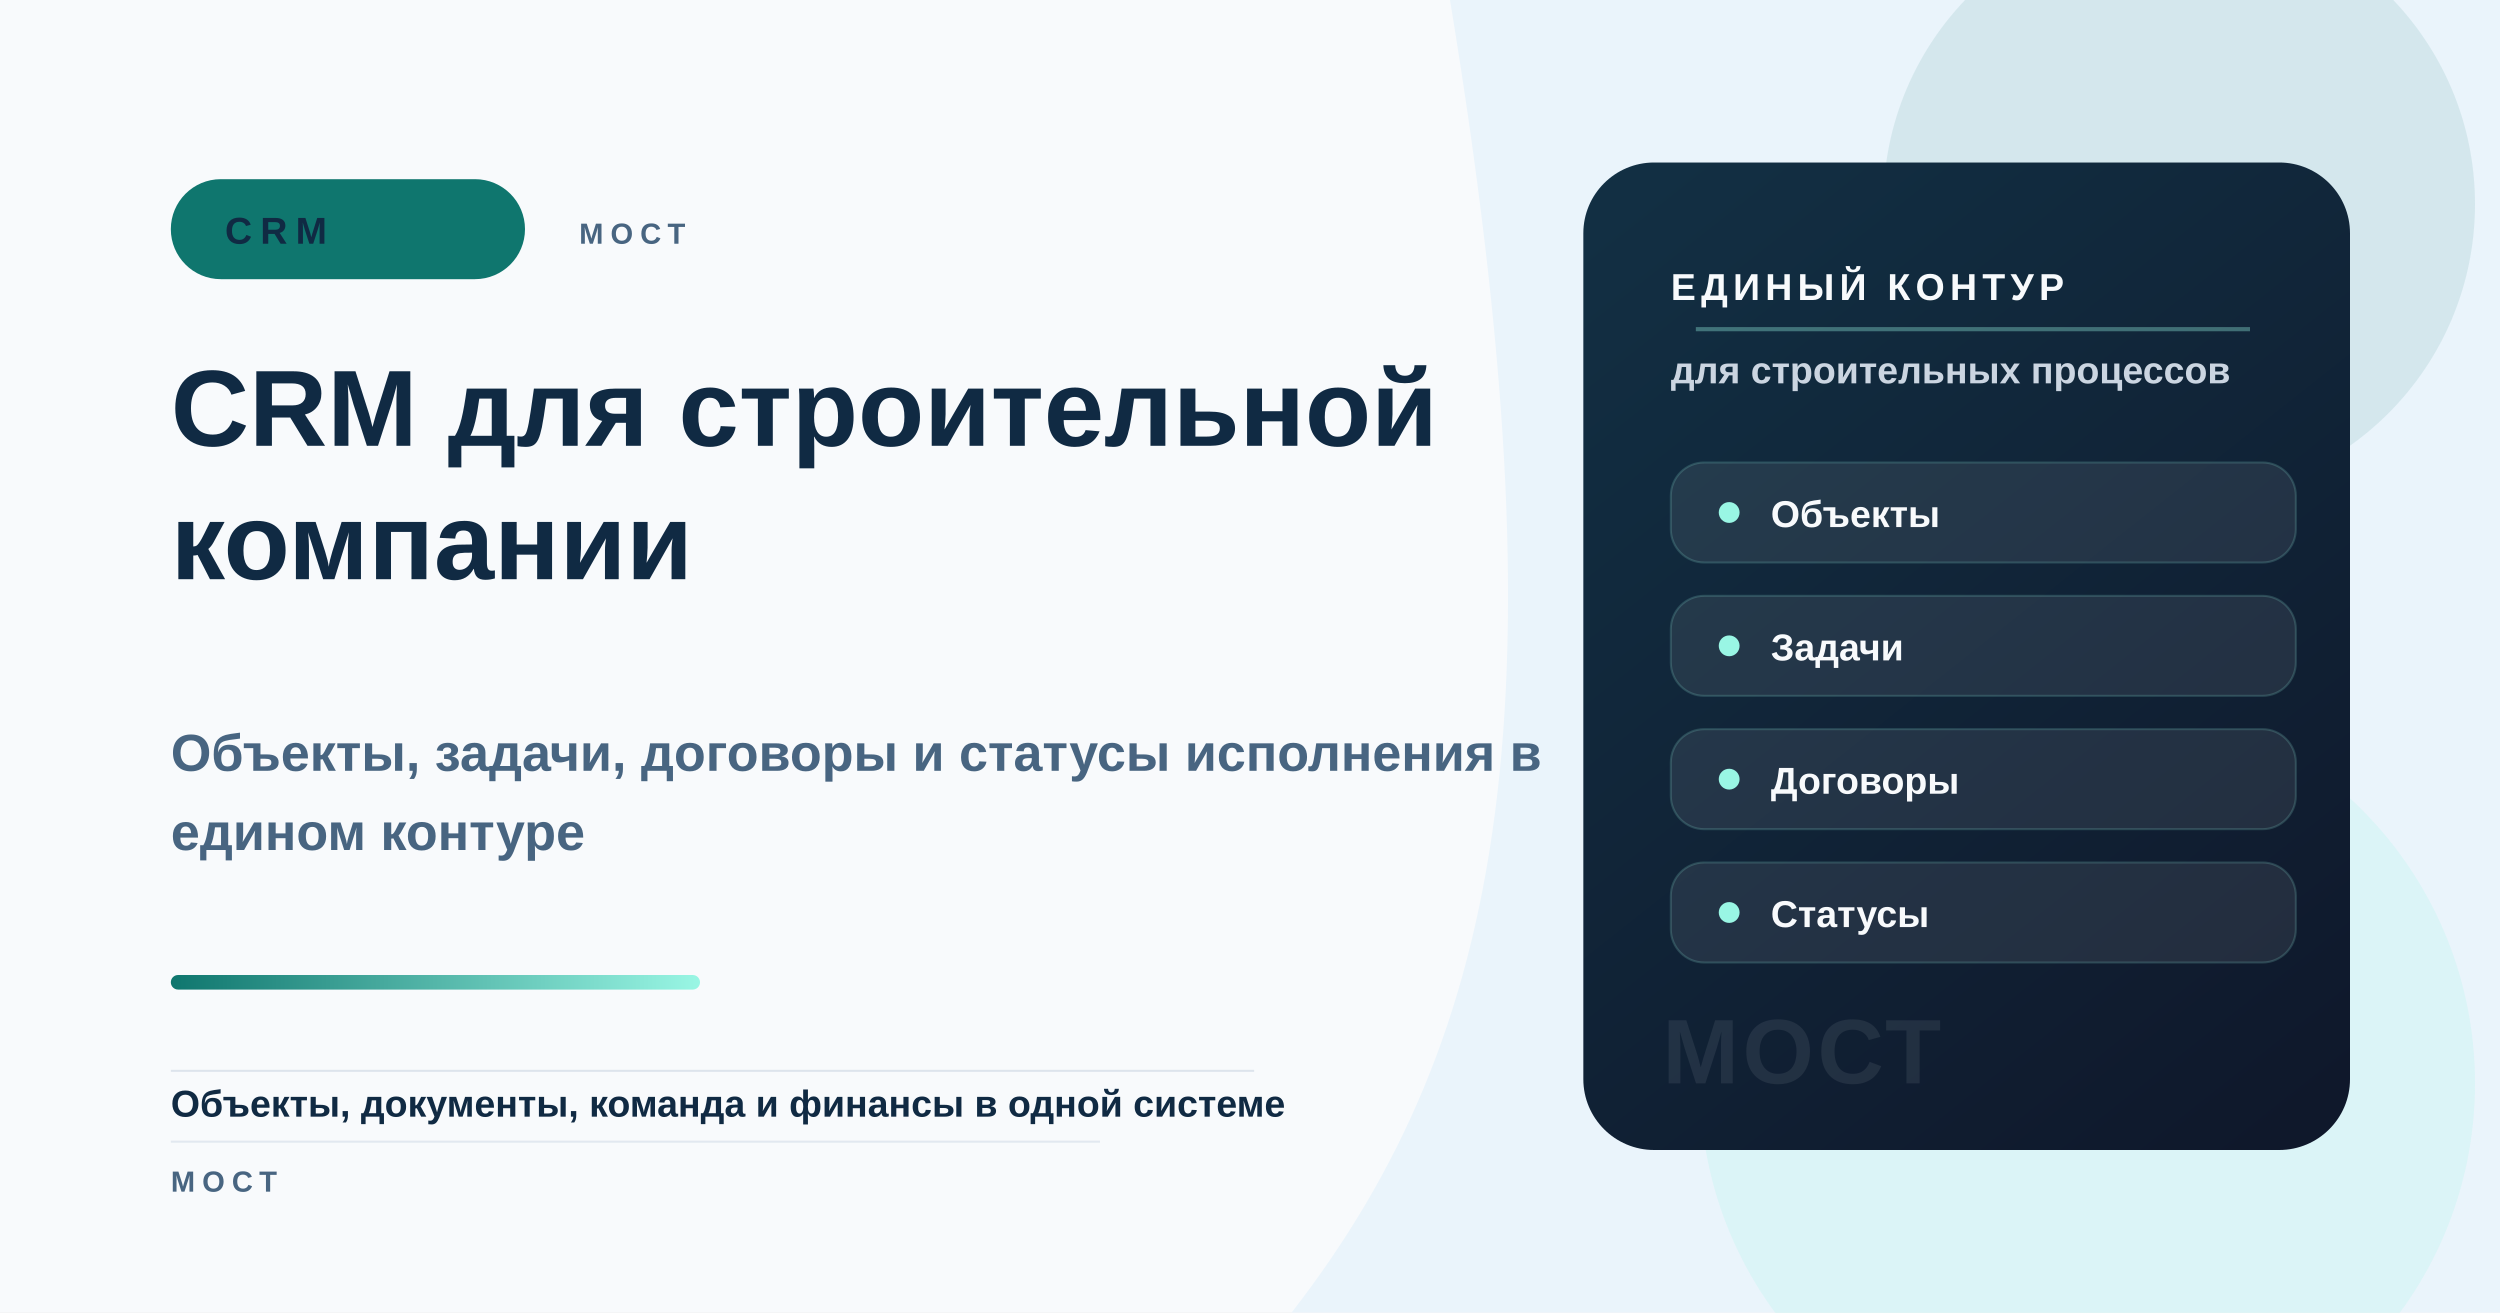
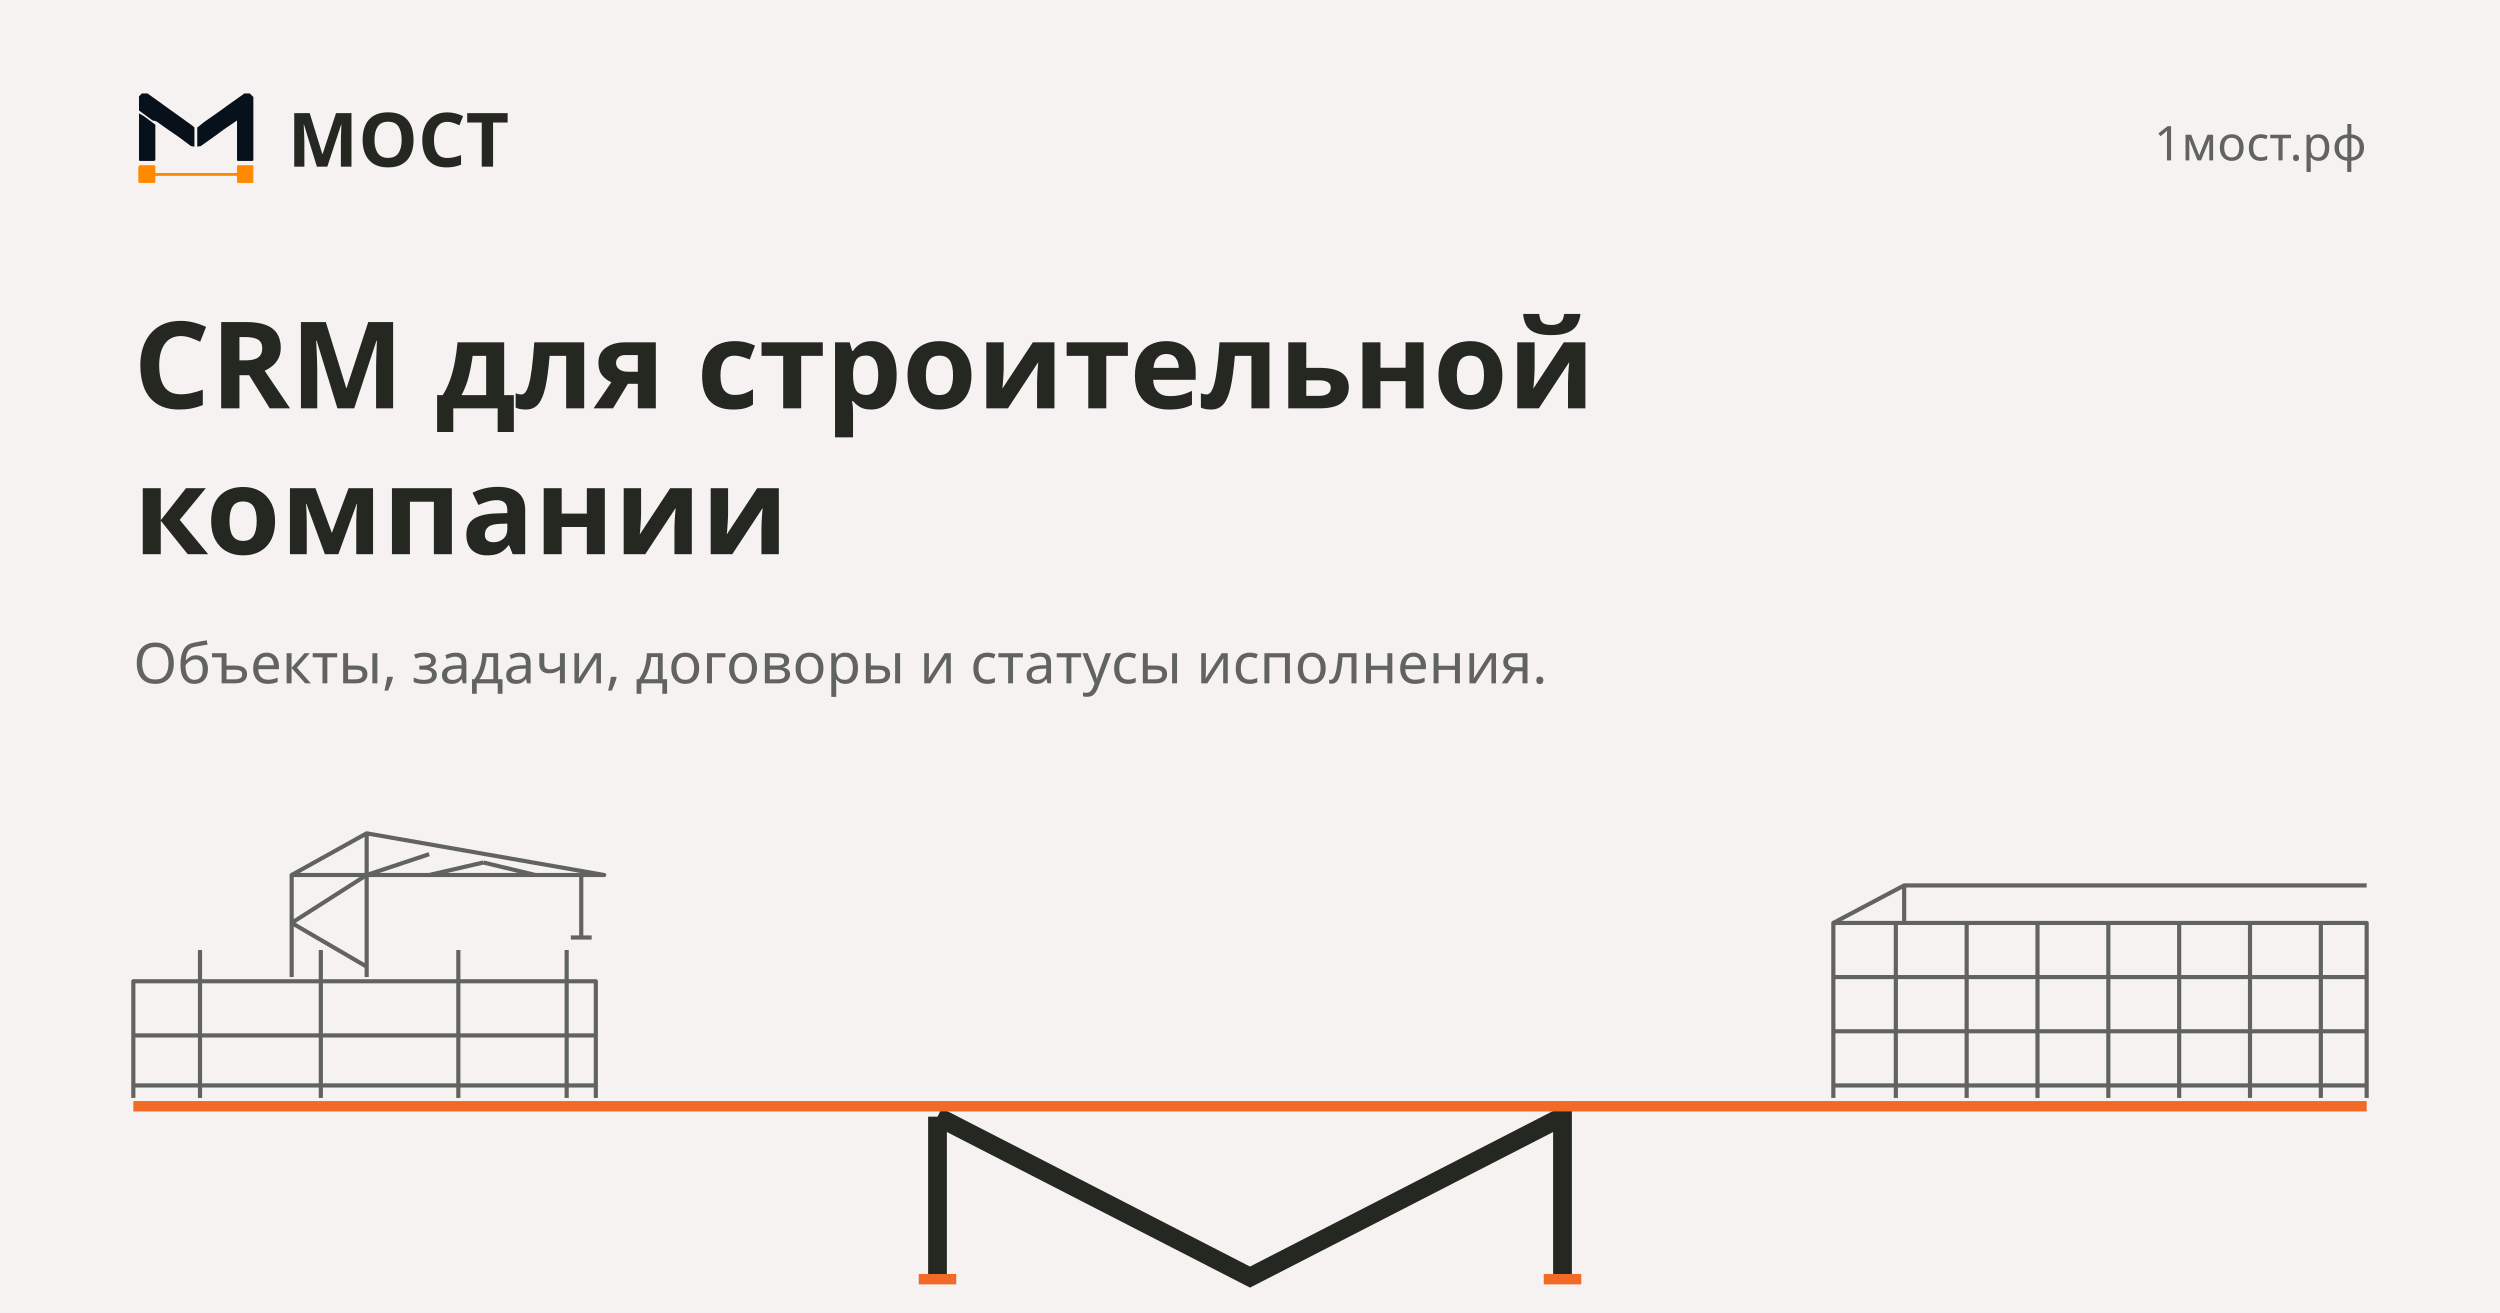
- <svg xmlns="http://www.w3.org/2000/svg" width="1200" height="630" viewBox="0 0 1200 630" fill="none">
-   <defs>
-     <linearGradient id="panel-construction-crm" x1="760" y1="82" x2="1128" y2="548" gradientUnits="userSpaceOnUse">
-       <stop stop-color="#123044" />
-       <stop offset="1" stop-color="#0F172A" />
-     </linearGradient>
-     <linearGradient id="accent-construction-crm" x1="0" y1="0" x2="1" y2="0">
-       <stop stop-color="#0F766E" />
-       <stop offset="1" stop-color="#99F6E4" />
-     </linearGradient>
-     <style>
-       .brand { font-family: 'Segoe UI', Arial, sans-serif; font-size: 18px; font-weight: 800; letter-spacing: 0.22em; fill: #102A43; }
-       .domain { font-family: 'Segoe UI', Arial, sans-serif; font-size: 14px; font-weight: 700; letter-spacing: 0.24em; fill: #486581; }
-       .title { font-family: 'Segoe UI', Arial, sans-serif; font-size: 52px; font-weight: 800; fill: #102A43; }
-       .subtitle { font-family: 'Segoe UI', Arial, sans-serif; font-size: 25px; font-weight: 600; fill: #486581; }
-       .footer { font-family: 'Segoe UI', Arial, sans-serif; font-size: 18px; font-weight: 700; fill: #102A43; }
-       .panel-title { font-family: 'Segoe UI', Arial, sans-serif; font-size: 18px; font-weight: 800; letter-spacing: 0.14em; fill: #F8FAFC; }
-       .panel-copy { font-family: 'Segoe UI', Arial, sans-serif; font-size: 18px; font-weight: 600; fill: #CBD5E1; }
-       .capability { font-family: 'Segoe UI', Arial, sans-serif; font-size: 18px; font-weight: 700; fill: #F8FAFC; }
-       .stamp { font-family: 'Segoe UI', Arial, sans-serif; font-size: 44px; font-weight: 900; letter-spacing: 0.04em; fill: #F8FAFC; opacity: 0.08; }
-     </style>
-   </defs>
-   <rect width="1200" height="630" fill="#F8FAFC" />
-   <path d="M696 0H1200V630H620C724 496 751 334 696 0Z" fill="#EAF4FB" />
-   <path d="M82 514H602" stroke="#CBD5E1" stroke-width="1" stroke-opacity="0.6" />
-   <path d="M82 548H528" stroke="#E2E8F0" stroke-width="1" />
-   <circle cx="1046" cy="98" r="142" fill="#0F766E" fill-opacity="0.10" />
-   <circle cx="1002" cy="520" r="186" fill="#99F6E4" fill-opacity="0.18" />
-   <rect x="760" y="78" width="368" height="474" rx="34" fill="url(#panel-construction-crm)" />
-   <path d="M814 158H1080" stroke="#99F6E4" stroke-width="2" stroke-opacity="0.35" />
-   <text x="802" y="144" class="panel-title">ЕДИНЫЙ КОНТУР</text>
-   <text x="802" y="184" class="panel-copy">для строительных процессов</text>
-   <g>
-     <rect x="802" y="222" width="300" height="48" rx="16" fill="#FFFFFF" fill-opacity="0.08" stroke="#99F6E4" stroke-opacity="0.18" />
-     <circle cx="830" cy="246" r="5" fill="#99F6E4" />
-     <text x="850" y="253" class="capability">Объекты</text>
+ <svg xmlns="http://www.w3.org/2000/svg" width="1200" height="630" viewBox="0 0 1200 630" role="img" aria-labelledby="preview-title">
+   <rect width="1200" height="630" fill="#F6F2F1" />
+   <style>
+ text { font-family: 'IBM Plex Sans', sans-serif; fill: #252721; }
+ .brand { font-size: 36px; font-weight: 700; }
+ .domain { font-size: 23px; fill: #60645D; }
+ .title { font-size: 58px; font-weight: 700; }
+ .subtitle { font-size: 27px; fill: #60645D; }
+ </style>
+   <svg x="64" y="42" width="60" height="48" viewBox="18 26 176 140" role="img" aria-labelledby="title desc">
+     <defs>
+       <linearGradient id="mark-dark" x1="25" y1="34" x2="183" y2="151" gradientUnits="userSpaceOnUse">
+         <stop stop-color="#07111B" />
+         <stop offset=".48" stop-color="#0B0F14" />
+         <stop offset="1" stop-color="#273646" />
+       </linearGradient>
+     </defs>
+     <path d="M0 0 C2.64 0 5.28 0 8 0 C9.65 1.65 11.3 3.3 13 5 C13 34.37 13 63.74 13 94 C12.67 94.33 12.34 94.66 12 95 C5.07 95 -1.86 95 -9 95 C-9.33 94.67 -9.66 94.34 -10 94 C-10 75.52 -10 57.04 -10 38 C-16.27 42.29 -22.54 46.58 -29 51 C-33.95 54.63 -38.9 58.26 -44 62 C-49.61 65.96 -55.22 69.92 -61 74 C-63.475 74.495 -63.475 74.495 -66 75 C-66 66.09 -66 57.18 -66 48 C-62.7 45.36 -59.4 42.72 -56 40 C-49.4 35.38 -42.8 30.76 -36 26 C-30.06 21.71 -24.12 17.42 -18 13 C-12.39 9.04 -6.78 5.08 -1 1 C-0.67 0.67 -0.34 0.34 0 0 Z" transform="translate(174 34)" fill="url(#mark-dark)" />
+     <path d="M0 0 C2.64 0 5.28 0 8 0 C12.62 3.3 17.24 6.6 22 10 C27.94 14.29 33.88 18.58 40 23 C46.93 27.95 46.93 27.95 54 33 C59.94 37.29 65.88 41.58 72 46 C72.66 46.66 73.32 47.32 74 48 C74 56.91 74 65.82 74 75 C72.35 74.67 70.7 74.34 69 74 C63.72 70.04 58.44 66.08 53 62 C45.08 56.555 45.08 56.555 37 51 C31.39 47.04 25.78 43.08 20 39 C18.35 38.67 16.7 38.34 15 38 C8.73 33.38 2.46 28.76 -4 24 C-4 17.4 -4 10.8 -4 4 C-2.68 2.68 -1.36 1.36 0 0 Z" transform="translate(30 34)" fill="url(#mark-dark)" />
+     <path d="M0 0 C3.465 1.98 3.465 1.98 7 4 C12.28 7.96 17.56 11.92 23 16 C23 32.5 23 49 23 66 C22.01 66.495 22.01 66.495 21 67 C14.4 67 7.8 67 1 67 C0.67 66.67 0.34 66.34 0 66 C0 44.22 0 22.44 0 0 Z" transform="translate(26 62)" fill="url(#mark-dark)" />
+     <path d="M0 0 C6.6 0 13.2 0 20 0 C20.66 0.33 21.32 0.66 22 1 C22 4.3 22 7.6 22 11 C59.95 11 97.9 11 137 11 C137 7.7 137 4.4 137 1 C137.33 0.67 137.66 0.34 138 0 C144.93 0 151.86 0 159 0 C159.33 0.33 159.66 0.66 160 1 C160 8.59 160 16.18 160 24 C159.67 24.33 159.34 24.66 159 25 C152.07 25 145.14 25 138 25 C137.67 24.67 137.34 24.34 137 24 C137 21.03 137 18.06 137 15 C99.05 15 61.1 15 22 15 C22 17.97 22 20.94 22 24 C21.67 24.33 21.34 24.66 21 25 C14.07 25 7.14 25 0 25 C-0.66 24.67 -1.32 24.34 -2 24 C-2 16.74 -2 9.48 -2 2 C-1.34 1.34 -0.68 0.68 0 0 Z" transform="translate(27 135)" fill="#FF8A00" />
+   </svg>
+   <text x="138" y="80" class="brand">МОСТ</text>
+   <text x="1136" y="77" class="domain" text-anchor="end">1мост.рф</text>
+   <text x="64" y="196" class="title">CRM для строительной</text>
+   <text x="64" y="266" class="title">компании</text>
+   <text x="64" y="328" class="subtitle">Объекты, задачи, договоры и статусы исполнения.</text>
+   <g stroke="#60645D" stroke-width="2" fill="none" stroke-linejoin="round">
+     <path d="M64 527V471H286V527M64 497H286M64 521H286M96 471V527M154 471V527M220 471V527M272 471V527" />
+     <path d="M96 471V456M154 471V456M220 471V456M272 471V456" />
+     <path d="M140 469V420H290L176 400V469M140 420L176 400M176 420L206 410M206 420L232 414M257 420L232 414M140 443L176 420M140 443L176 464M279 420V450M274 450H284" />
+     <path d="M880 527V443H1136V527M880 469H1136M880 495H1136M880 521H1136M910 443V527M944 443V527M978 443V527M1012 443V527M1046 443V527M1080 443V527M1114 443V527" />
+     <path d="M880 443L914 425H1136M914 425V443" />
  </g>
-   <g>
-     <rect x="802" y="286" width="300" height="48" rx="16" fill="#FFFFFF" fill-opacity="0.08" stroke="#99F6E4" stroke-opacity="0.18" />
-     <circle cx="830" cy="310" r="5" fill="#99F6E4" />
-     <text x="850" y="317" class="capability">Задачи</text>
-   </g>
-   <g>
-     <rect x="802" y="350" width="300" height="48" rx="16" fill="#FFFFFF" fill-opacity="0.08" stroke="#99F6E4" stroke-opacity="0.18" />
-     <circle cx="830" cy="374" r="5" fill="#99F6E4" />
-     <text x="850" y="381" class="capability">Договоры</text>
-   </g>
-   <g>
-     <rect x="802" y="414" width="300" height="48" rx="16" fill="#FFFFFF" fill-opacity="0.08" stroke="#99F6E4" stroke-opacity="0.18" />
-     <circle cx="830" cy="438" r="5" fill="#99F6E4" />
-     <text x="850" y="445" class="capability">Статусы</text>
-   </g>
-   <text x="798" y="520" class="stamp">МОСТ</text>
-   <rect x="82" y="86" width="170" height="48" rx="24" fill="#0F766E" />
-   <text x="108" y="117" class="brand" fill="#FFFFFF">CRM</text>
-   <text x="278" y="117" class="domain">МОСТ</text>
-   <text x="82" y="214" class="title">CRM для строительной</text>
-   <text x="82" y="278" class="title">компании</text>
-   <text x="82" y="370" class="subtitle">Объекты, задачи, договоры и статусы исполнения в</text>
-   <text x="82" y="408" class="subtitle">едином контуре</text>
-   <rect x="82" y="468" width="254" height="7" rx="3.5" fill="url(#accent-construction-crm)" />
-   <text x="82" y="536" class="footer">Объекты, документы, команда и финансы в одной системе</text>
-   <text x="82" y="572" class="domain">МОСТ</text>
+   <path d="M450 536V613M450 536L600 613L750 536V613" stroke="#252721" stroke-width="9" fill="none" stroke-linejoin="miter" />
+   <path d="M64 531H1136" stroke="#F16A28" stroke-width="5" />
+   <path d="M441 614H459M741 614H759" stroke="#F16A28" stroke-width="5" />
</svg>
